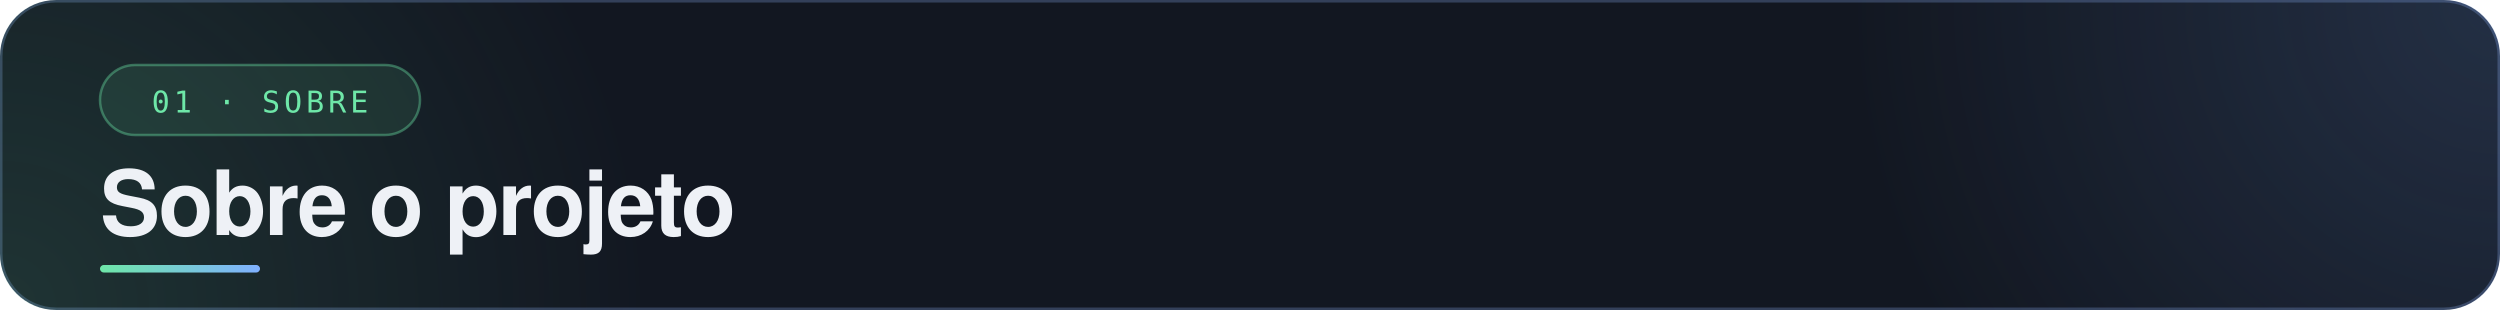
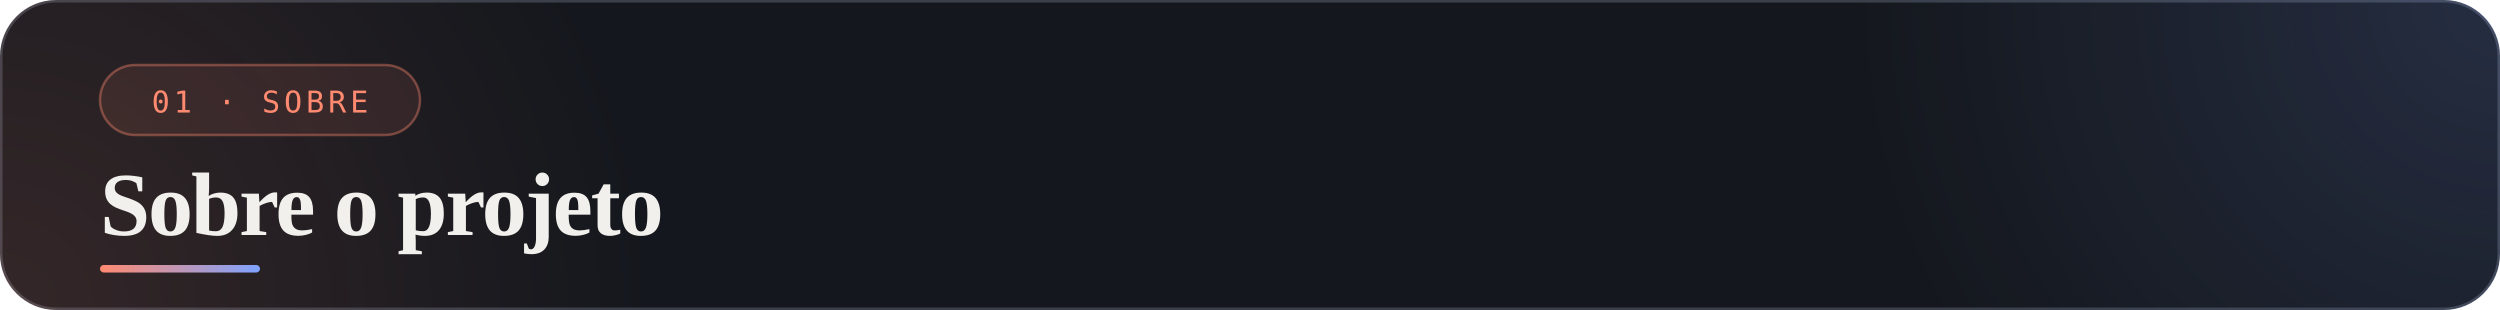
<svg xmlns="http://www.w3.org/2000/svg" width="1000" height="124" viewBox="0 0 1000 124" role="img" aria-label="01 · SOBRE: Sobre o projeto">
  <defs>
    <linearGradient id="g" x1="0" y1="0" x2="1" y2="0">
-       <stop offset="0" stop-color="#6ee7a8" />
-       <stop offset="1" stop-color="#7fb0ff" />
+       <stop offset="0" stop-color="#ff8a70" />
+       <stop offset="1" stop-color="#7fa3ff" />
    </linearGradient>
    <radialGradient id="h1" gradientUnits="userSpaceOnUse" cx="1000" cy="0" r="260">
-       <stop offset="0" stop-color="#7fb0ff" stop-opacity="0.16" />
-       <stop offset="1" stop-color="#7fb0ff" stop-opacity="0" />
+       <stop offset="0" stop-color="#7fa3ff" stop-opacity="0.16" />
+       <stop offset="1" stop-color="#7fa3ff" stop-opacity="0" />
    </radialGradient>
    <radialGradient id="h2" gradientUnits="userSpaceOnUse" cx="0" cy="124" r="260">
-       <stop offset="0" stop-color="#6ee7a8" stop-opacity="0.14" />
-       <stop offset="1" stop-color="#6ee7a8" stop-opacity="0" />
+       <stop offset="0" stop-color="#ff8a70" stop-opacity="0.14" />
+       <stop offset="1" stop-color="#ff8a70" stop-opacity="0" />
    </radialGradient>
    <clipPath id="k">
      <rect width="1000" height="124" rx="22" />
    </clipPath>
  </defs>
-   <rect x="0.5" y="0.5" width="999" height="123" rx="22" fill="#121721" stroke="#33405a" />
+   <rect x="0.5" y="0.5" width="999" height="123" rx="22" fill="#14171d" stroke="#3a3f4a" />
  <g clip-path="url(#k)">
    <rect width="1000" height="124" fill="url(#h1)" />
    <rect width="1000" height="124" fill="url(#h2)" />
  </g>
-   <rect x="40" y="26" width="128" height="28" rx="14" fill="#6ee7a8" fill-opacity="0.10" stroke="#6ee7a8" stroke-opacity="0.38" />
-   <text x="104" y="45" text-anchor="middle" font-family="'JetBrains Mono',Menlo,Consolas,monospace" font-size="12" letter-spacing="1.6" fill="#6ee7a8">01 · SOBRE</text>
-   <text x="40" y="94" font-family="'Bricolage Grotesque','Instrument Sans','Segoe UI',-apple-system,Helvetica,Arial,sans-serif" font-size="36" font-weight="800" letter-spacing="-0.8" fill="#eef1f6">Sobre o projeto</text>
+   <rect x="40" y="26" width="128" height="28" rx="14" fill="#ff8a70" fill-opacity="0.10" stroke="#ff8a70" stroke-opacity="0.38" />
+   <text x="104" y="45" text-anchor="middle" font-family="'IBM Plex Mono',Menlo,Consolas,monospace" font-size="12" letter-spacing="1.6" fill="#ff8a70">01 · SOBRE</text>
+   <text x="40" y="94" font-family="'Newsreader',Georgia,'Times New Roman',serif" font-size="36" font-weight="800" letter-spacing="-0.8" fill="#f1f0ec">Sobre o projeto</text>
  <rect x="40" y="106" width="64" height="3" rx="1.5" fill="url(#g)" />
</svg>
